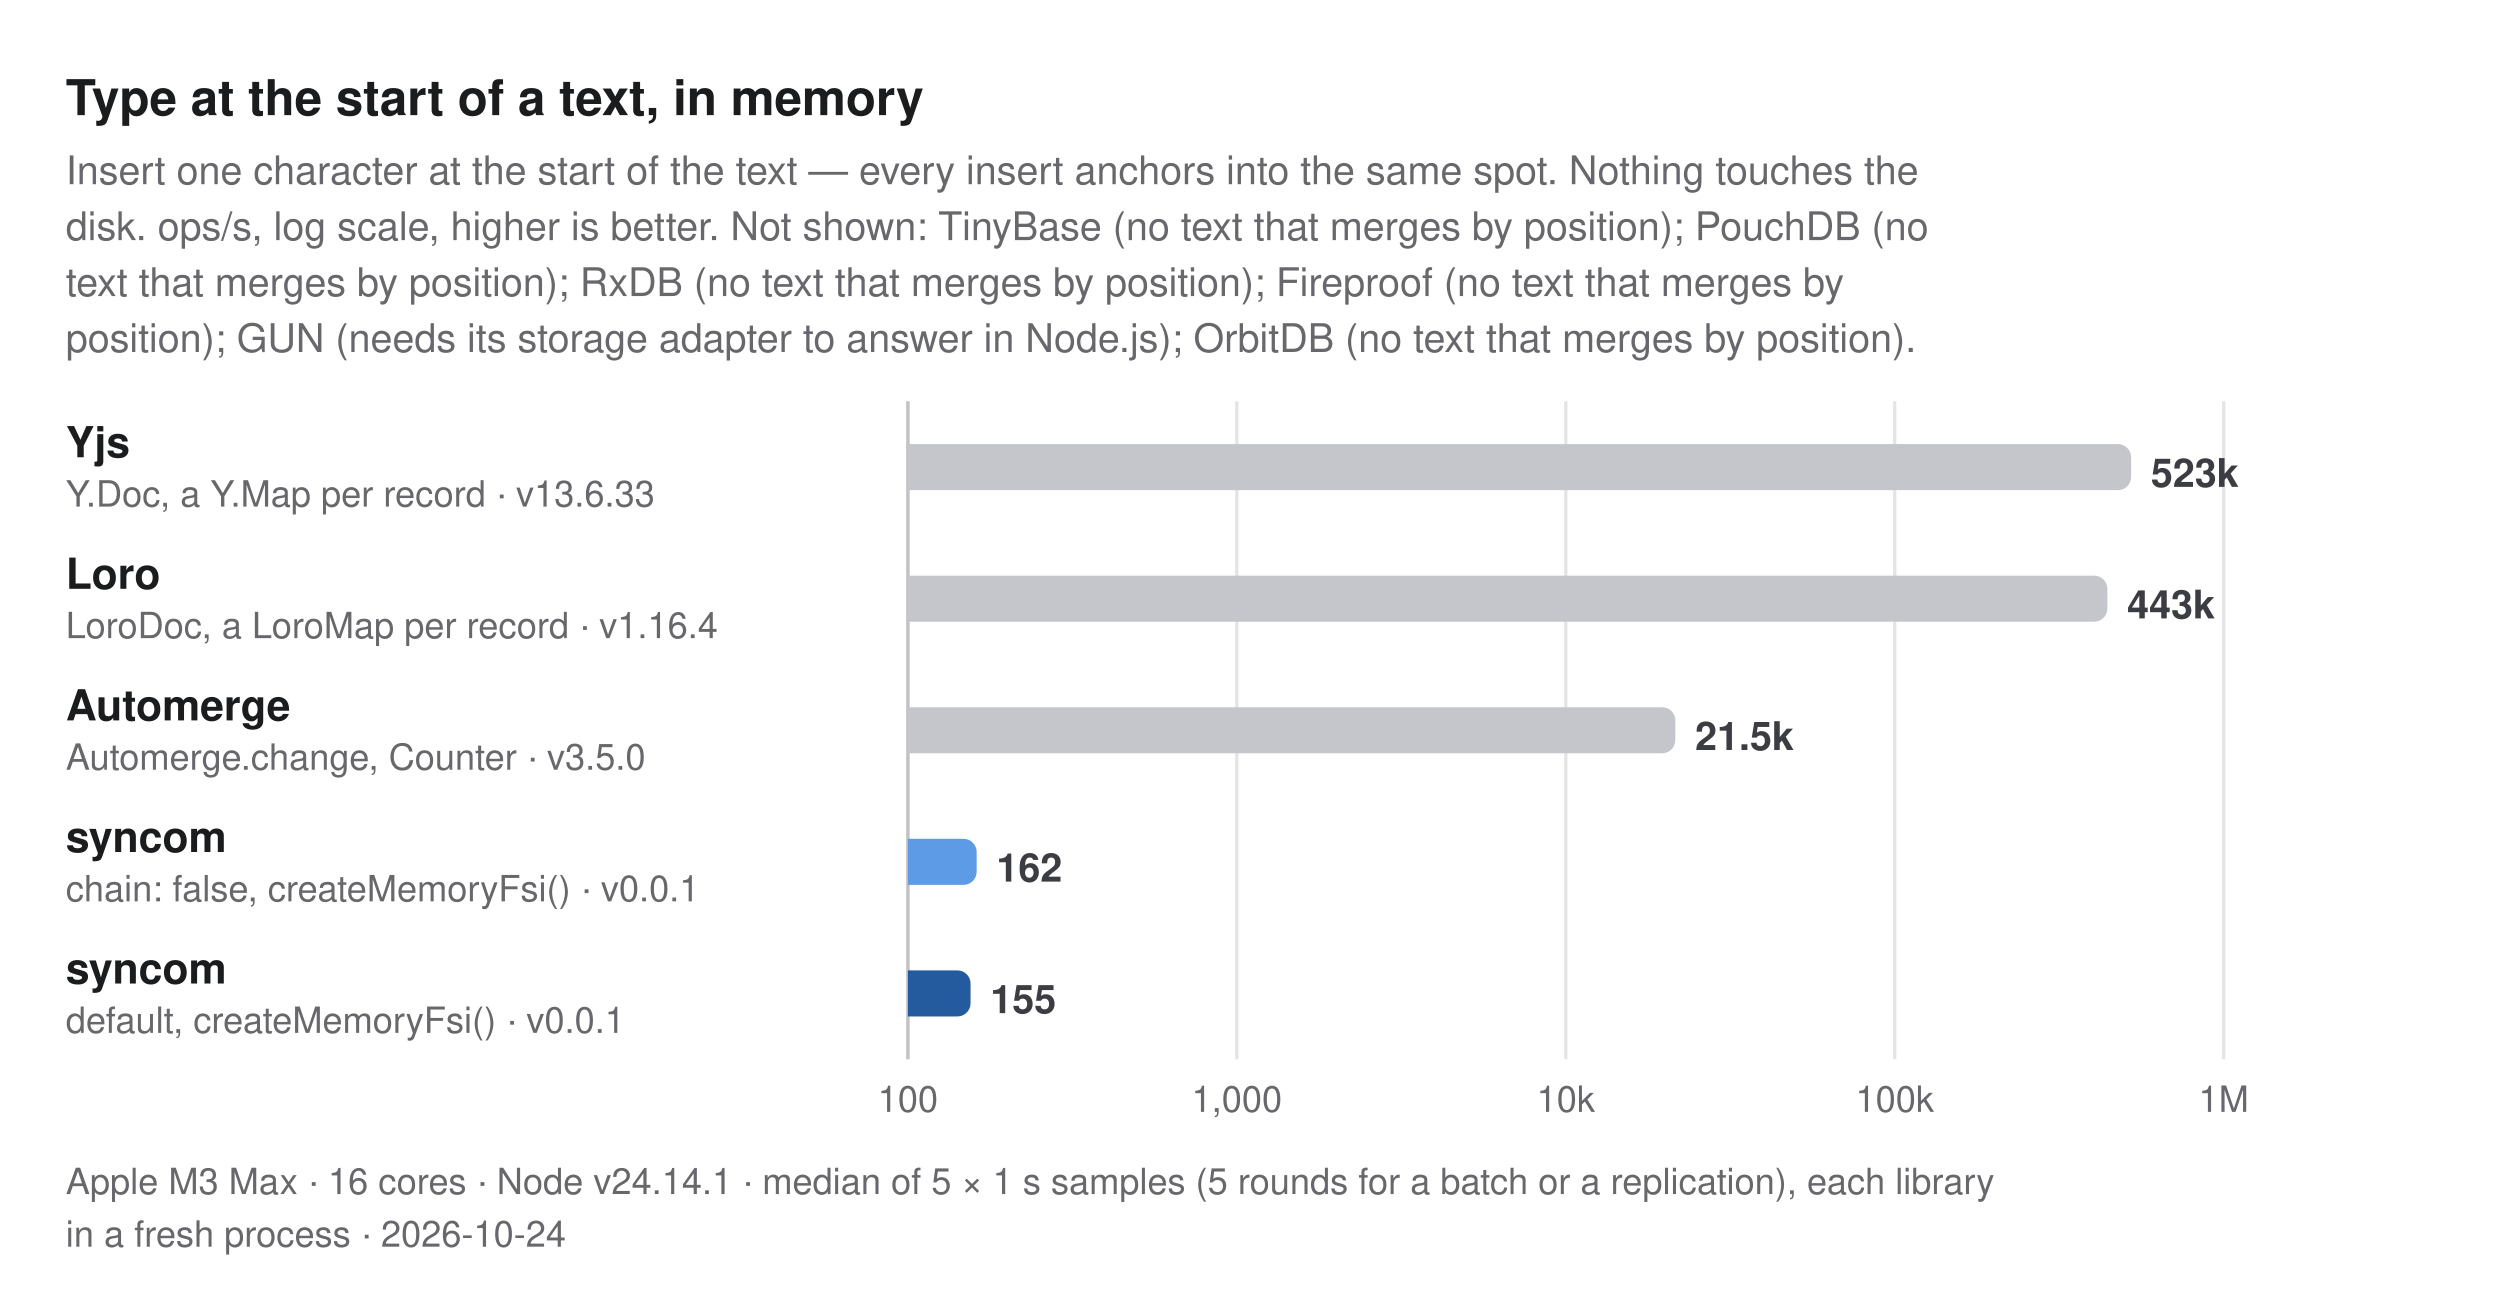
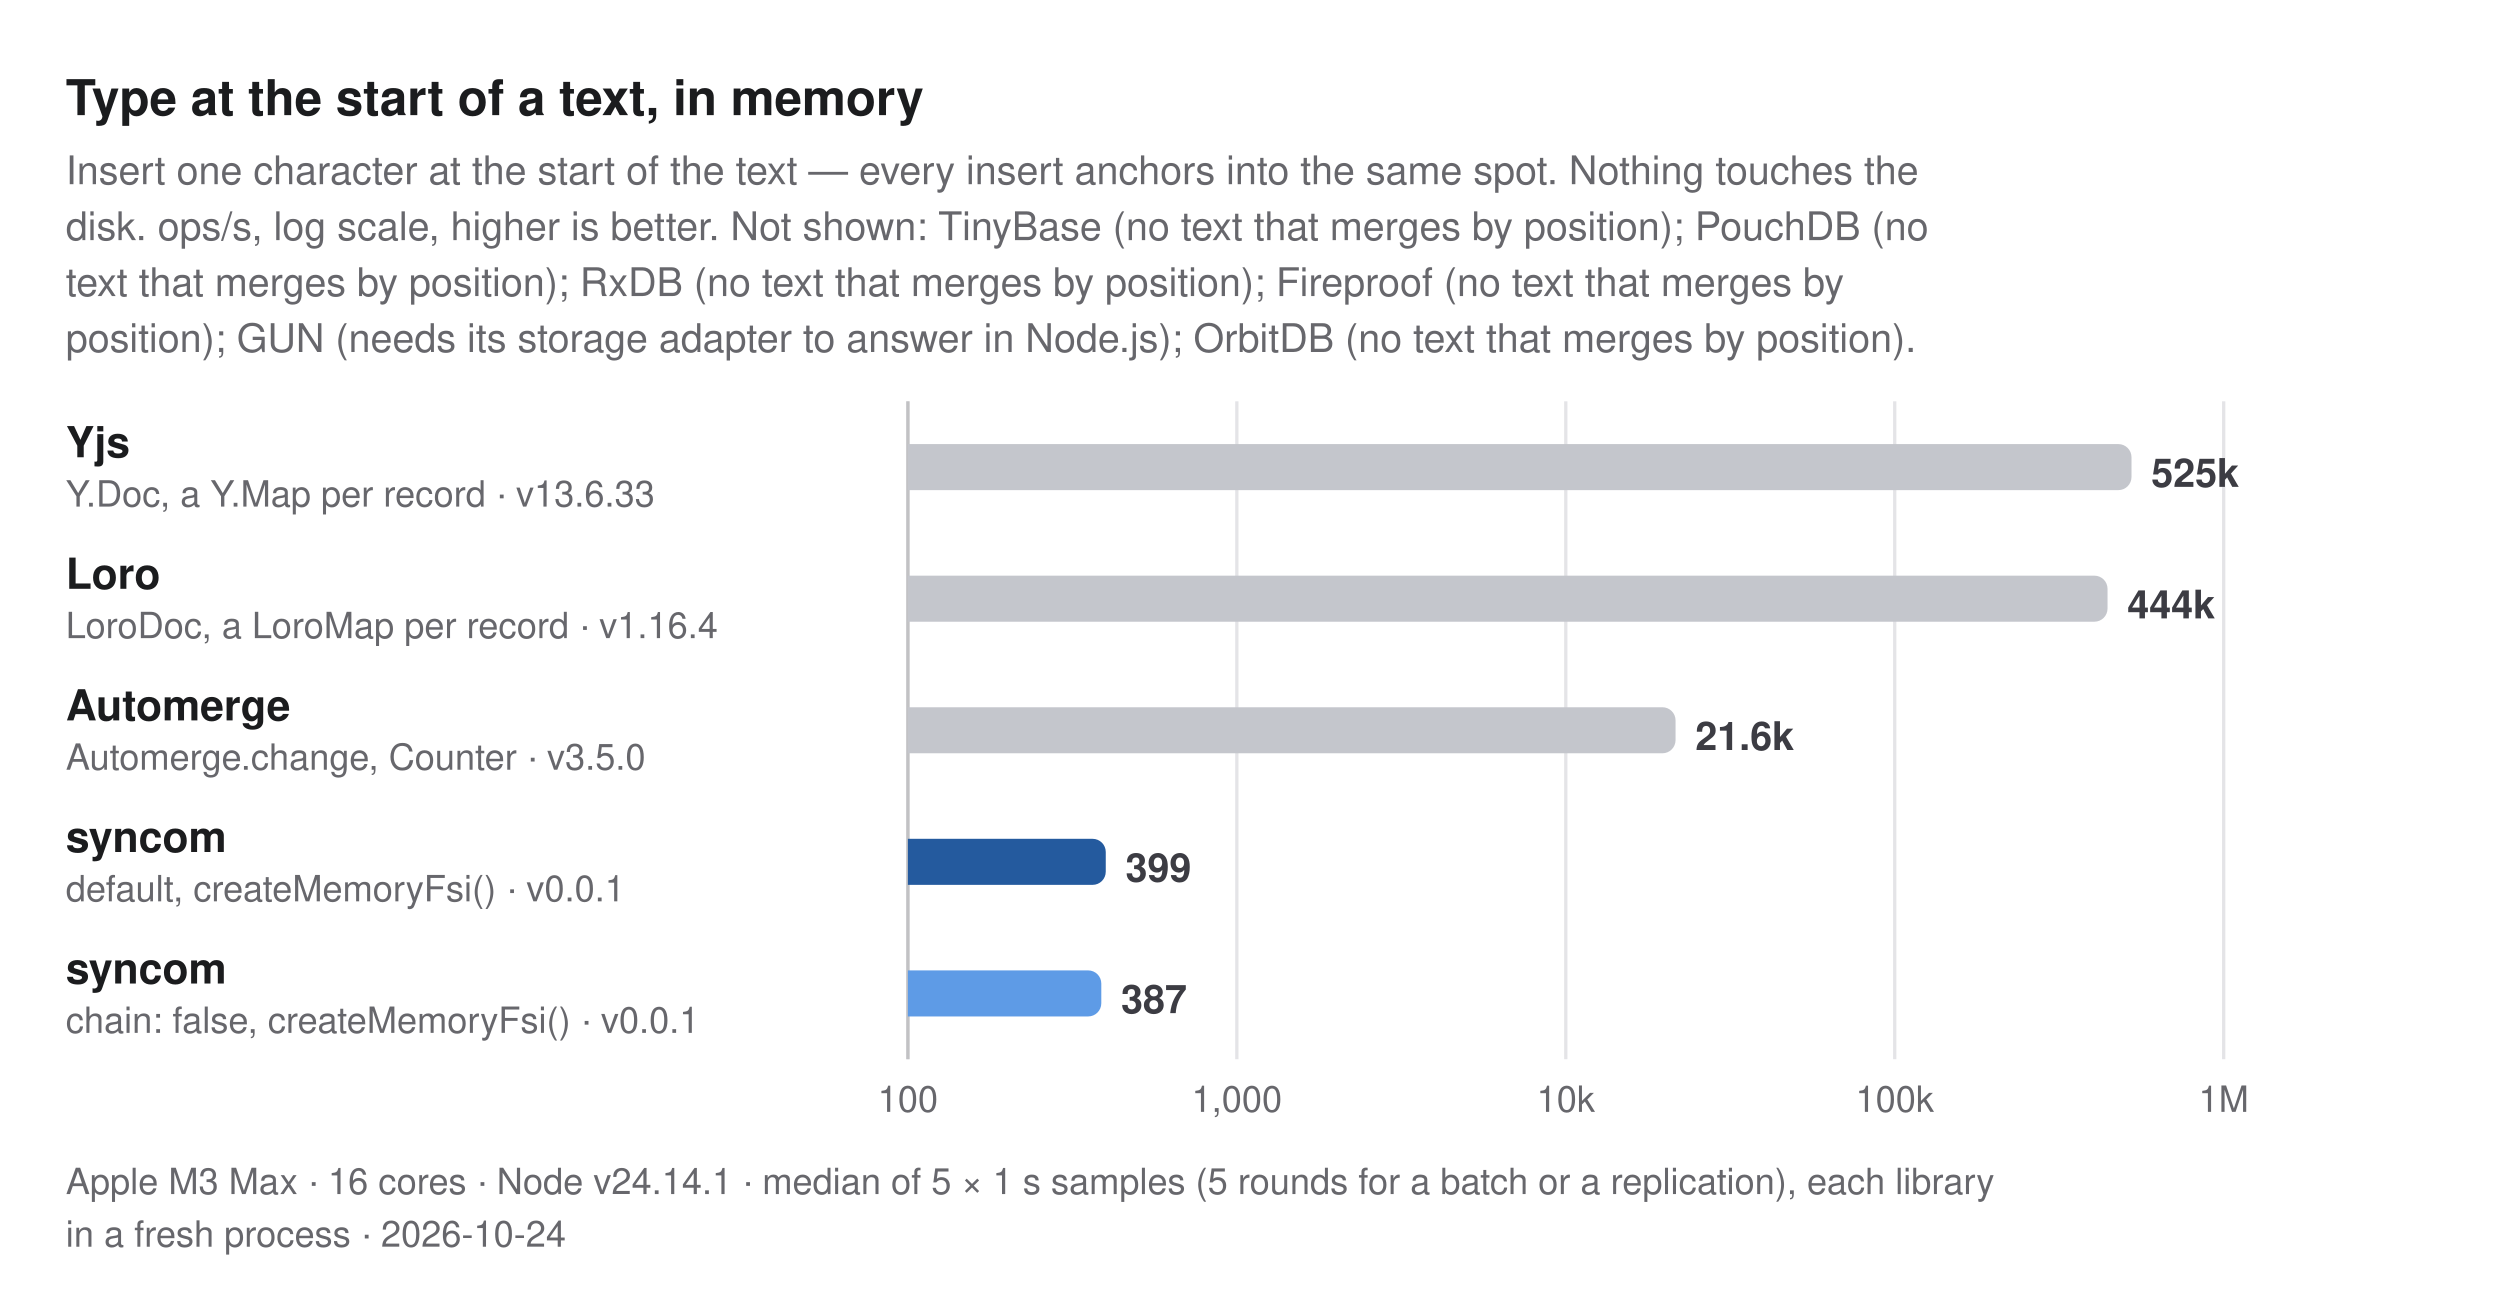
<svg xmlns="http://www.w3.org/2000/svg" width="760" height="398" viewBox="0 0 760 398" role="img" aria-label="Type at the start of a text, in memory. Insert one character at the start of the text — every insert anchors into the same spot. Nothing touches the disk. ops/s, log scale, higher is better. Not shown: TinyBase (no text that merges by position); PouchDB (no text that merges by position); RxDB (no text that merges by position); Fireproof (no text that merges by position); GUN (needs its storage adapter to answer in Node.js); OrbitDB (no text that merges by position).">
  <style>
  text { font-family: -apple-system, BlinkMacSystemFont, "Segoe UI", Helvetica, Arial, sans-serif; }
  .title { font-size: 15px; font-weight: 700; fill: #1b1c1e; }
  .subtitle, .caption { font-size: 12px; fill: #67676c; }
  .caption { font-size: 11px; }
  .group { font-size: 11px; font-weight: 600; letter-spacing: 0.06em; fill: #67676c; }
  .label { font-size: 13px; font-weight: 600; fill: #1b1c1e; }
  .label.primary, .label.secondary { font-weight: 700; }
  .sublabel { font-size: 11px; fill: #67676c; }
  .value { font-size: 12px; font-weight: 600; fill: #3c3c43; font-variant-numeric: tabular-nums; }
  .value.small { font-size: 10px; }
  .legend { font-size: 11px; fill: #3c3c43; }
  .tick { font-size: 11px; fill: #67676c; font-variant-numeric: tabular-nums; }
  .grid { stroke: #e4e4e7; stroke-width: 1; }
  .axis { stroke: #c2c2c4; stroke-width: 1; }
  .ref { stroke: #67676c; stroke-width: 1; stroke-dasharray: 3 3; }
  .bar { fill: #c4c6cc; }
  .bar.primary { fill: #245a9e; }
  .bar.secondary { fill: #5e9be6; }
  @media (prefers-color-scheme: dark) {
    .title, .label { fill: #dfdfd6; }
    .subtitle, .caption, .group, .sublabel, .tick { fill: #98989f; }
    .value, .legend { fill: #c2c2c4; }
    .grid { stroke: #2e2e32; }
    .axis { stroke: #48484c; }
    .ref { stroke: #98989f; }
    .bar { fill: #46474e; }
    .bar.primary { fill: #8dbcf2; }
    .bar.secondary { fill: #3d7bd0; }
  }
</style>
  <text class="title" x="20" y="35">Type at the start of a text, in memory</text>
  <text class="subtitle" x="20" y="56">Insert one character at the start of the text — every insert anchors into the same spot. Nothing touches the</text>
  <text class="subtitle" x="20" y="73">disk. ops/s, log scale, higher is better. Not shown: TinyBase (no text that merges by position); PouchDB (no</text>
  <text class="subtitle" x="20" y="90">text that merges by position); RxDB (no text that merges by position); Fireproof (no text that merges by</text>
  <text class="subtitle" x="20" y="107">position); GUN (needs its storage adapter to answer in Node.js); OrbitDB (no text that merges by position).</text>
  <line class="grid" x1="276" y1="122" x2="276" y2="322" />
  <text class="tick" x="276" y="338" text-anchor="middle">100</text>
  <line class="grid" x1="376" y1="122" x2="376" y2="322" />
  <text class="tick" x="376" y="338" text-anchor="middle">1,000</text>
  <line class="grid" x1="476" y1="122" x2="476" y2="322" />
  <text class="tick" x="476" y="338" text-anchor="middle">10k</text>
  <line class="grid" x1="576" y1="122" x2="576" y2="322" />
  <text class="tick" x="576" y="338" text-anchor="middle">100k</text>
  <line class="grid" x1="676" y1="122" x2="676" y2="322" />
  <text class="tick" x="676" y="338" text-anchor="middle">1M</text>
  <line class="axis" x1="276" y1="122" x2="276" y2="322" />
  <g>
    <text class="label" x="20" y="139">Yjs</text>
    <text class="sublabel" x="20" y="154">Y.Doc, a Y.Map per record · v13.6.33</text>
-     <path class="bar" d="M276,135H643.858A4,4 0 0 1 647.858,139V145A4,4 0 0 1 643.858,149H276Z" />
-     <text class="value" x="653.858" y="148">523k</text>
+     <path class="bar" d="M276,135H643.978A4,4 0 0 1 647.978,139V145A4,4 0 0 1 643.978,149H276Z" />
+     <text class="value" x="653.978" y="148">525k</text>
  </g>
  <g>
    <text class="label" x="20" y="179">Loro</text>
    <text class="sublabel" x="20" y="194">LoroDoc, a LoroMap per record · v1.16.4</text>
-     <path class="bar" d="M276,175H636.641A4,4 0 0 1 640.641,179V185A4,4 0 0 1 636.641,189H276Z" />
-     <text class="value" x="646.641" y="188">443k</text>
+     <path class="bar" d="M276,175H636.692A4,4 0 0 1 640.692,179V185A4,4 0 0 1 636.692,189H276Z" />
+     <text class="value" x="646.692" y="188">444k</text>
  </g>
  <g>
    <text class="label" x="20" y="219">Automerge</text>
    <text class="sublabel" x="20" y="234">Automerge.change, Counter · v3.5.0</text>
-     <path class="bar" d="M276,215H505.3A4,4 0 0 1 509.3,219V225A4,4 0 0 1 505.3,229H276Z" />
-     <text class="value" x="515.3" y="228">21.5k</text>
+     <path class="bar" d="M276,215H505.37A4,4 0 0 1 509.37,219V225A4,4 0 0 1 505.37,229H276Z" />
+     <text class="value" x="515.37" y="228">21.6k</text>
  </g>
  <g>
-     <text class="label secondary" x="20" y="259">syncom</text>
-     <text class="sublabel" x="20" y="274">chain: false, createMemoryFsi() · v0.0.1</text>
-     <path class="bar secondary" d="M276,255H292.906A4,4 0 0 1 296.906,259V265A4,4 0 0 1 292.906,269H276Z" />
-     <text class="value" x="302.906" y="268">162</text>
+     <text class="label primary" x="20" y="259">syncom</text>
+     <text class="sublabel" x="20" y="274">default, createMemoryFsi() · v0.0.1</text>
+     <path class="bar primary" d="M276,255H332.151A4,4 0 0 1 336.151,259V265A4,4 0 0 1 332.151,269H276Z" />
+     <text class="value" x="342.151" y="268">399</text>
  </g>
  <g>
-     <text class="label primary" x="20" y="299">syncom</text>
-     <text class="sublabel" x="20" y="314">default, createMemoryFsi() · v0.0.1</text>
-     <path class="bar primary" d="M276,295H291.049A4,4 0 0 1 295.049,299V305A4,4 0 0 1 291.049,309H276Z" />
-     <text class="value" x="301.049" y="308">155</text>
+     <text class="label secondary" x="20" y="299">syncom</text>
+     <text class="sublabel" x="20" y="314">chain: false, createMemoryFsi() · v0.0.1</text>
+     <path class="bar secondary" d="M276,295H330.795A4,4 0 0 1 334.795,299V305A4,4 0 0 1 330.795,309H276Z" />
+     <text class="value" x="340.795" y="308">387</text>
  </g>
  <text class="caption" x="20" y="363">Apple M3 Max · 16 cores · Node v24.14.1 · median of 5 × 1 s samples (5 rounds for a batch or a replication), each library</text>
  <text class="caption" x="20" y="379">in a fresh process · 2026-10-24</text>
</svg>
